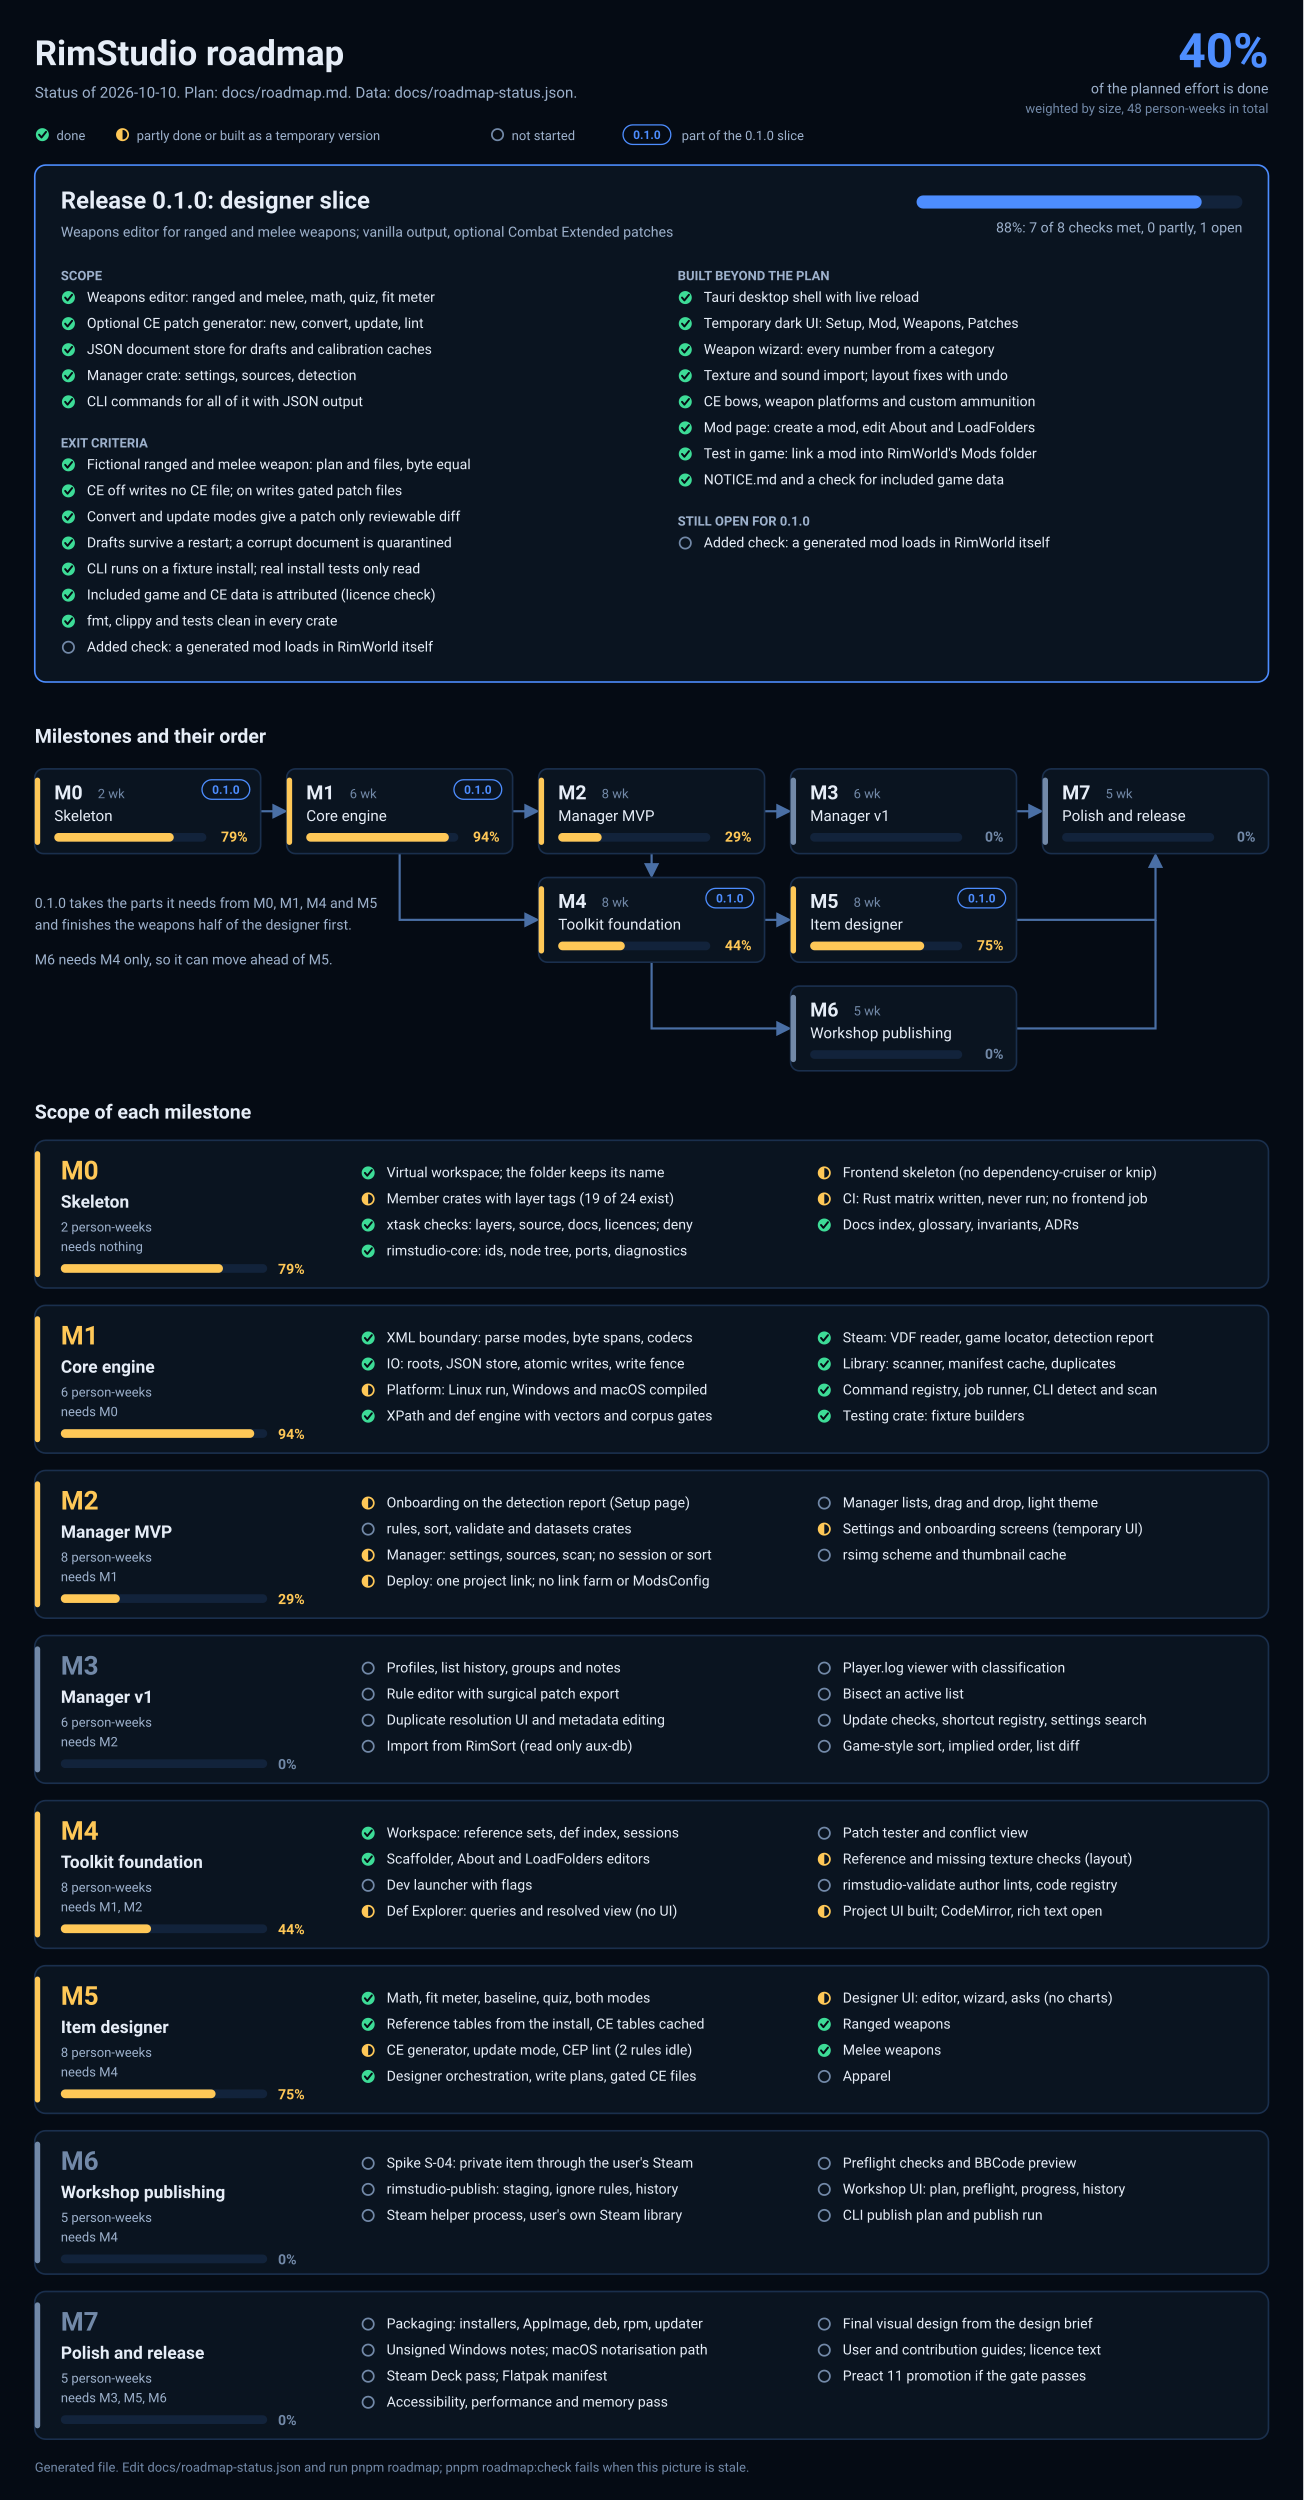
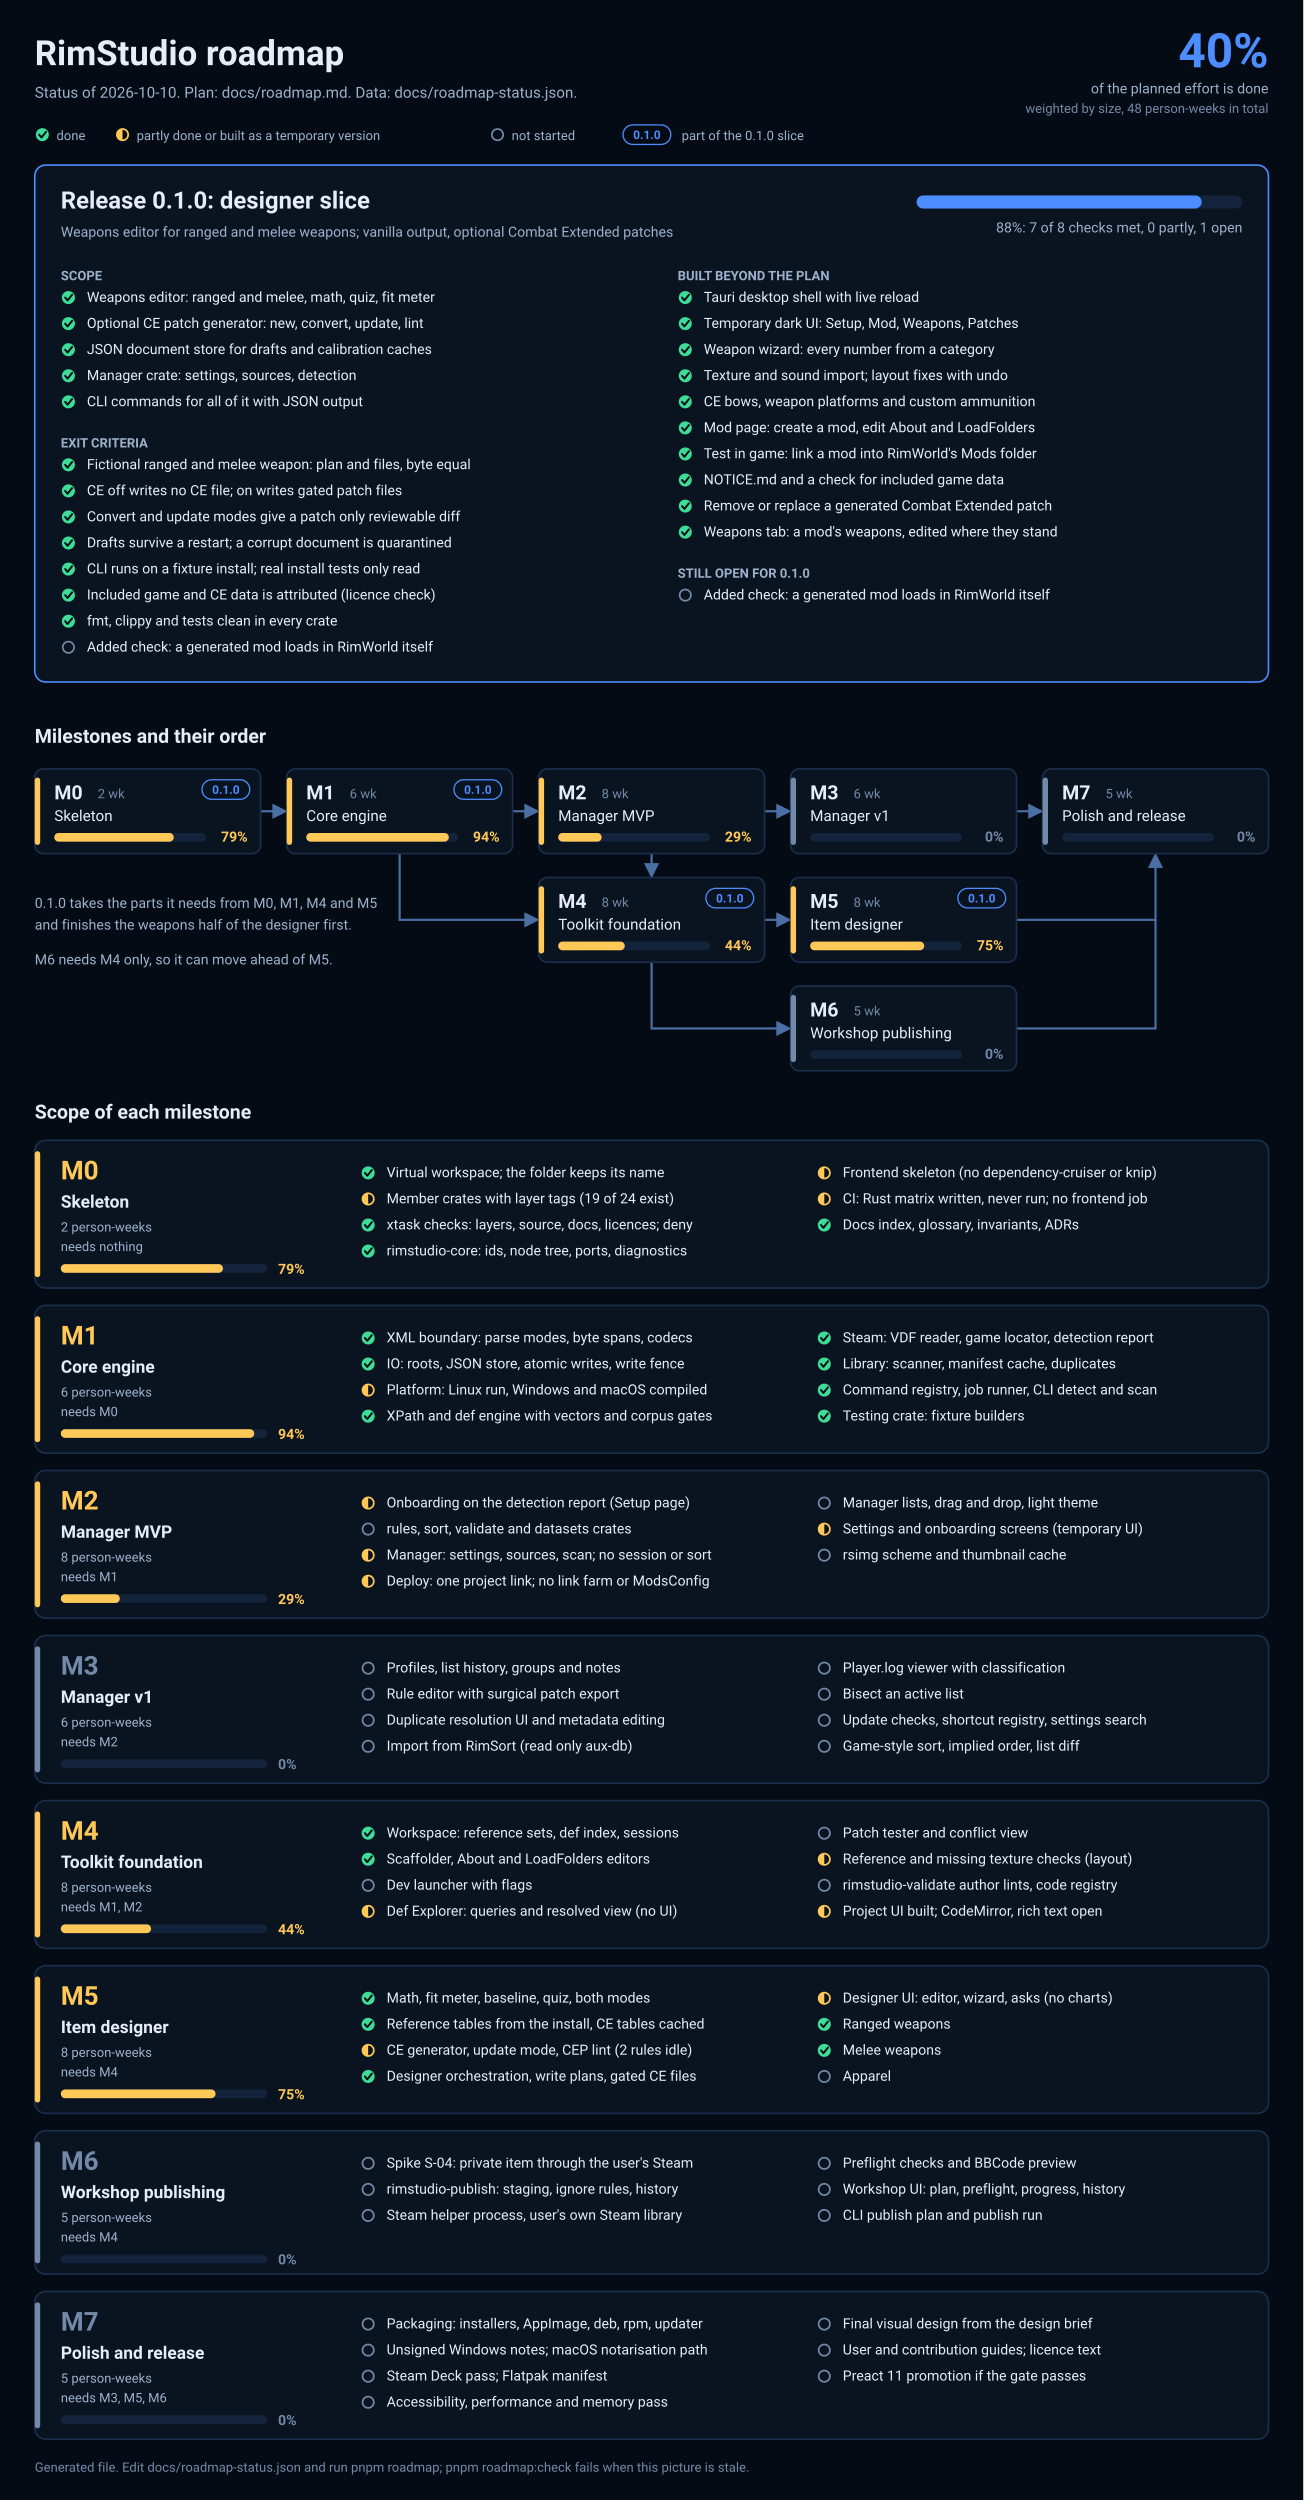
<svg xmlns="http://www.w3.org/2000/svg" width="1200" height="2302" viewBox="0 0 1200 2302" role="img" aria-labelledby="roadmap-title roadmap-desc" font-family="system-ui, -apple-system, 'Segoe UI', Roboto, 'Helvetica Neue', Arial, sans-serif">
  <defs>
    <marker id="arrow" viewBox="0 0 10 10" refX="8" refY="5" markerWidth="7" markerHeight="7" orient="auto-start-reverse">
      <path d="M0,0 L10,5 L0,10 Z" fill="#4a6fa5" />
    </marker>
  </defs>
  <rect width="1200" height="2302" fill="#050b14" />
  <text x="32" y="60" font-size="32" font-weight="700" fill="#e6edf7">RimStudio roadmap</text>
  <text x="32" y="90" font-size="14" fill="#9db1cc">Status of 2026-10-10. Plan: docs/roadmap.md. Data: docs/roadmap-status.json.</text>
  <text x="1168" y="62" font-size="44" font-weight="700" fill="#4d8dff" text-anchor="end">40%</text>
  <text x="1168" y="86" font-size="13" fill="#9db1cc" text-anchor="end">of the planned effort is done</text>
  <text x="1168" y="104" font-size="12" fill="#7289a8" text-anchor="end">weighted by size, 48 person-weeks in total</text>
  <circle cx="39" cy="124" r="6" fill="#3ddc97" />
  <path d="M36,124 L38.2,126.6 L42.4,121.4" fill="none" stroke="#050b14" stroke-width="1.8" stroke-linecap="round" stroke-linejoin="round" />
  <text x="52" y="129" font-size="12" fill="#9db1cc">done</text>
  <circle cx="112.84" cy="124" r="5.2" fill="none" stroke="#ffc857" stroke-width="1.6" />
  <path d="M112.84,118.8 A5.2,5.2 0 0,0 112.84,129.2 Z" fill="#ffc857" />
  <text x="125.84" y="129" font-size="12" fill="#9db1cc">partly done or built as a temporary version</text>
  <circle cx="458.12" cy="124" r="5.2" fill="none" stroke="#7289a8" stroke-width="1.6" />
  <text x="471.12" y="129" font-size="12" fill="#9db1cc">not started</text>
  <rect x="573.68" y="115" width="44" height="18" rx="9" fill="none" stroke="#4d8dff" stroke-width="1.2" />
  <text x="595.68" y="128" font-size="11" font-weight="600" fill="#4d8dff" text-anchor="middle">0.1.0</text>
  <text x="627.68" y="129" font-size="12" fill="#9db1cc">part of the 0.1.0 slice</text>
  <rect x="32" y="152" width="1136" height="476" rx="10" fill="#0a1420" stroke="#4d8dff" stroke-width="1.5" />
  <text x="56" y="192" font-size="22" font-weight="700" fill="#e6edf7">Release 0.1.0: designer slice</text>
  <text x="56" y="218" font-size="13" fill="#9db1cc">Weapons editor for ranged and melee weapons; vanilla output, optional Combat Extended patches</text>
  <rect x="844" y="180" width="300" height="12" rx="6" fill="#12233b" />
  <rect x="844" y="180" width="262.5" height="12" rx="6" fill="#4d8dff" />
  <text x="1144" y="214" font-size="13" fill="#9db1cc" text-anchor="end">88%: 7 of 8 checks met, 0 partly, 1 open</text>
  <text x="56" y="258" font-size="12" font-weight="700" fill="#9db1cc">SCOPE</text>
  <circle cx="63" cy="274" r="6" fill="#3ddc97" />
  <path d="M60,274 L62.2,276.6 L66.4,271.4" fill="none" stroke="#050b14" stroke-width="1.8" stroke-linecap="round" stroke-linejoin="round" />
  <text x="80" y="278" font-size="13" fill="#e6edf7">Weapons editor: ranged and melee, math, quiz, fit meter</text>
  <circle cx="63" cy="298" r="6" fill="#3ddc97" />
  <path d="M60,298 L62.2,300.6 L66.4,295.4" fill="none" stroke="#050b14" stroke-width="1.8" stroke-linecap="round" stroke-linejoin="round" />
  <text x="80" y="302" font-size="13" fill="#e6edf7">Optional CE patch generator: new, convert, update, lint</text>
  <circle cx="63" cy="322" r="6" fill="#3ddc97" />
  <path d="M60,322 L62.2,324.6 L66.4,319.4" fill="none" stroke="#050b14" stroke-width="1.8" stroke-linecap="round" stroke-linejoin="round" />
  <text x="80" y="326" font-size="13" fill="#e6edf7">JSON document store for drafts and calibration caches</text>
  <circle cx="63" cy="346" r="6" fill="#3ddc97" />
  <path d="M60,346 L62.2,348.6 L66.4,343.4" fill="none" stroke="#050b14" stroke-width="1.8" stroke-linecap="round" stroke-linejoin="round" />
  <text x="80" y="350" font-size="13" fill="#e6edf7">Manager crate: settings, sources, detection</text>
  <circle cx="63" cy="370" r="6" fill="#3ddc97" />
  <path d="M60,370 L62.2,372.6 L66.4,367.4" fill="none" stroke="#050b14" stroke-width="1.8" stroke-linecap="round" stroke-linejoin="round" />
  <text x="80" y="374" font-size="13" fill="#e6edf7">CLI commands for all of it with JSON output</text>
  <text x="56" y="412" font-size="12" font-weight="700" fill="#9db1cc">EXIT CRITERIA</text>
  <circle cx="63" cy="428" r="6" fill="#3ddc97" />
  <path d="M60,428 L62.2,430.6 L66.4,425.4" fill="none" stroke="#050b14" stroke-width="1.8" stroke-linecap="round" stroke-linejoin="round" />
  <text x="80" y="432" font-size="13" fill="#e6edf7">Fictional ranged and melee weapon: plan and files, byte equal</text>
  <circle cx="63" cy="452" r="6" fill="#3ddc97" />
  <path d="M60,452 L62.2,454.6 L66.4,449.4" fill="none" stroke="#050b14" stroke-width="1.8" stroke-linecap="round" stroke-linejoin="round" />
  <text x="80" y="456" font-size="13" fill="#e6edf7">CE off writes no CE file; on writes gated patch files</text>
  <circle cx="63" cy="476" r="6" fill="#3ddc97" />
  <path d="M60,476 L62.2,478.6 L66.4,473.4" fill="none" stroke="#050b14" stroke-width="1.8" stroke-linecap="round" stroke-linejoin="round" />
  <text x="80" y="480" font-size="13" fill="#e6edf7">Convert and update modes give a patch only reviewable diff</text>
  <circle cx="63" cy="500" r="6" fill="#3ddc97" />
  <path d="M60,500 L62.2,502.6 L66.4,497.4" fill="none" stroke="#050b14" stroke-width="1.8" stroke-linecap="round" stroke-linejoin="round" />
  <text x="80" y="504" font-size="13" fill="#e6edf7">Drafts survive a restart; a corrupt document is quarantined</text>
  <circle cx="63" cy="524" r="6" fill="#3ddc97" />
  <path d="M60,524 L62.2,526.6 L66.4,521.4" fill="none" stroke="#050b14" stroke-width="1.8" stroke-linecap="round" stroke-linejoin="round" />
  <text x="80" y="528" font-size="13" fill="#e6edf7">CLI runs on a fixture install; real install tests only read</text>
  <circle cx="63" cy="548" r="6" fill="#3ddc97" />
  <path d="M60,548 L62.2,550.6 L66.4,545.4" fill="none" stroke="#050b14" stroke-width="1.8" stroke-linecap="round" stroke-linejoin="round" />
  <text x="80" y="552" font-size="13" fill="#e6edf7">Included game and CE data is attributed (licence check)</text>
  <circle cx="63" cy="572" r="6" fill="#3ddc97" />
  <path d="M60,572 L62.2,574.6 L66.4,569.4" fill="none" stroke="#050b14" stroke-width="1.8" stroke-linecap="round" stroke-linejoin="round" />
  <text x="80" y="576" font-size="13" fill="#e6edf7">fmt, clippy and tests clean in every crate</text>
  <circle cx="63" cy="596" r="5.2" fill="none" stroke="#7289a8" stroke-width="1.6" />
  <text x="80" y="600" font-size="13" fill="#e6edf7">Added check: a generated mod loads in RimWorld itself</text>
  <text x="624" y="258" font-size="12" font-weight="700" fill="#9db1cc">BUILT BEYOND THE PLAN</text>
  <circle cx="631" cy="274" r="6" fill="#3ddc97" />
  <path d="M628,274 L630.2,276.6 L634.4,271.4" fill="none" stroke="#050b14" stroke-width="1.8" stroke-linecap="round" stroke-linejoin="round" />
  <text x="648" y="278" font-size="13" fill="#e6edf7">Tauri desktop shell with live reload</text>
  <circle cx="631" cy="298" r="6" fill="#3ddc97" />
  <path d="M628,298 L630.2,300.6 L634.4,295.4" fill="none" stroke="#050b14" stroke-width="1.8" stroke-linecap="round" stroke-linejoin="round" />
  <text x="648" y="302" font-size="13" fill="#e6edf7">Temporary dark UI: Setup, Mod, Weapons, Patches</text>
  <circle cx="631" cy="322" r="6" fill="#3ddc97" />
  <path d="M628,322 L630.2,324.6 L634.4,319.4" fill="none" stroke="#050b14" stroke-width="1.8" stroke-linecap="round" stroke-linejoin="round" />
  <text x="648" y="326" font-size="13" fill="#e6edf7">Weapon wizard: every number from a category</text>
  <circle cx="631" cy="346" r="6" fill="#3ddc97" />
  <path d="M628,346 L630.2,348.6 L634.4,343.4" fill="none" stroke="#050b14" stroke-width="1.8" stroke-linecap="round" stroke-linejoin="round" />
  <text x="648" y="350" font-size="13" fill="#e6edf7">Texture and sound import; layout fixes with undo</text>
  <circle cx="631" cy="370" r="6" fill="#3ddc97" />
  <path d="M628,370 L630.2,372.6 L634.4,367.4" fill="none" stroke="#050b14" stroke-width="1.8" stroke-linecap="round" stroke-linejoin="round" />
  <text x="648" y="374" font-size="13" fill="#e6edf7">CE bows, weapon platforms and custom ammunition</text>
  <circle cx="631" cy="394" r="6" fill="#3ddc97" />
  <path d="M628,394 L630.2,396.6 L634.4,391.4" fill="none" stroke="#050b14" stroke-width="1.8" stroke-linecap="round" stroke-linejoin="round" />
  <text x="648" y="398" font-size="13" fill="#e6edf7">Mod page: create a mod, edit About and LoadFolders</text>
  <circle cx="631" cy="418" r="6" fill="#3ddc97" />
  <path d="M628,418 L630.2,420.6 L634.4,415.4" fill="none" stroke="#050b14" stroke-width="1.8" stroke-linecap="round" stroke-linejoin="round" />
  <text x="648" y="422" font-size="13" fill="#e6edf7">Test in game: link a mod into RimWorld's Mods folder</text>
  <circle cx="631" cy="442" r="6" fill="#3ddc97" />
  <path d="M628,442 L630.2,444.6 L634.4,439.4" fill="none" stroke="#050b14" stroke-width="1.8" stroke-linecap="round" stroke-linejoin="round" />
  <text x="648" y="446" font-size="13" fill="#e6edf7">NOTICE.md and a check for included game data</text>
-   <text x="624" y="484" font-size="12" font-weight="700" fill="#9db1cc">STILL OPEN FOR 0.1.0</text>
-   <circle cx="631" cy="500" r="5.2" fill="none" stroke="#7289a8" stroke-width="1.6" />
-   <text x="648" y="504" font-size="13" fill="#e6edf7">Added check: a generated mod loads in RimWorld itself</text>
+   <circle cx="631" cy="466" r="6" fill="#3ddc97" />
+   <path d="M628,466 L630.2,468.6 L634.4,463.4" fill="none" stroke="#050b14" stroke-width="1.8" stroke-linecap="round" stroke-linejoin="round" />
+   <text x="648" y="470" font-size="13" fill="#e6edf7">Remove or replace a generated Combat Extended patch</text>
+   <circle cx="631" cy="490" r="6" fill="#3ddc97" />
+   <path d="M628,490 L630.2,492.6 L634.4,487.4" fill="none" stroke="#050b14" stroke-width="1.8" stroke-linecap="round" stroke-linejoin="round" />
+   <text x="648" y="494" font-size="13" fill="#e6edf7">Weapons tab: a mod's weapons, edited where they stand</text>
+   <text x="624" y="532" font-size="12" font-weight="700" fill="#9db1cc">STILL OPEN FOR 0.1.0</text>
+   <circle cx="631" cy="548" r="5.2" fill="none" stroke="#7289a8" stroke-width="1.6" />
+   <text x="648" y="552" font-size="13" fill="#e6edf7">Added check: a generated mod loads in RimWorld itself</text>
  <text x="32" y="684" font-size="18" font-weight="700" fill="#e6edf7">Milestones and their order</text>
  <path d="M240,747 L262,747" fill="none" stroke="#4a6fa5" stroke-width="2" marker-end="url(#arrow)" />
  <path d="M472,747 L494,747" fill="none" stroke="#4a6fa5" stroke-width="2" marker-end="url(#arrow)" />
  <path d="M704,747 L726,747" fill="none" stroke="#4a6fa5" stroke-width="2" marker-end="url(#arrow)" />
  <path d="M936,747 L958,747" fill="none" stroke="#4a6fa5" stroke-width="2" marker-end="url(#arrow)" />
  <path d="M368,786 V847 H494" fill="none" stroke="#4a6fa5" stroke-width="2" marker-end="url(#arrow)" />
  <path d="M600,786 V806" fill="none" stroke="#4a6fa5" stroke-width="2" marker-end="url(#arrow)" />
  <path d="M704,847 L726,847" fill="none" stroke="#4a6fa5" stroke-width="2" marker-end="url(#arrow)" />
  <path d="M600,886 V947 H726" fill="none" stroke="#4a6fa5" stroke-width="2" marker-end="url(#arrow)" />
  <path d="M936,847 H1064 V788" fill="none" stroke="#4a6fa5" stroke-width="2" marker-end="url(#arrow)" />
  <path d="M936,947 H1064 V847" fill="none" stroke="#4a6fa5" stroke-width="2" />
  <rect x="32" y="708" width="208" height="78" rx="8" fill="#0a1420" stroke="#1a2f4d" stroke-width="1.5" />
  <rect x="32" y="716" width="5" height="62" rx="2.5" fill="#ffc857" />
  <text x="50" y="736" font-size="18" font-weight="700" fill="#e6edf7">M0</text>
  <text x="90" y="735" font-size="12" fill="#7289a8">2 wk</text>
  <rect x="186" y="718" width="44" height="18" rx="9" fill="none" stroke="#4d8dff" stroke-width="1.2" />
  <text x="208" y="731" font-size="11" font-weight="600" fill="#4d8dff" text-anchor="middle">0.1.0</text>
  <text x="50" y="756" font-size="14" fill="#e6edf7">Skeleton</text>
  <rect x="50" y="767" width="140" height="8" rx="4" fill="#12233b" />
  <rect x="50" y="767" width="110" height="8" rx="4" fill="#ffc857" />
  <text x="228" y="775" font-size="13" font-weight="700" fill="#ffc857" text-anchor="end">79%</text>
  <rect x="264" y="708" width="208" height="78" rx="8" fill="#0a1420" stroke="#1a2f4d" stroke-width="1.5" />
  <rect x="264" y="716" width="5" height="62" rx="2.5" fill="#ffc857" />
  <text x="282" y="736" font-size="18" font-weight="700" fill="#e6edf7">M1</text>
  <text x="322" y="735" font-size="12" fill="#7289a8">6 wk</text>
  <rect x="418" y="718" width="44" height="18" rx="9" fill="none" stroke="#4d8dff" stroke-width="1.2" />
  <text x="440" y="731" font-size="11" font-weight="600" fill="#4d8dff" text-anchor="middle">0.1.0</text>
  <text x="282" y="756" font-size="14" fill="#e6edf7">Core engine</text>
  <rect x="282" y="767" width="140" height="8" rx="4" fill="#12233b" />
  <rect x="282" y="767" width="131.3" height="8" rx="4" fill="#ffc857" />
  <text x="460" y="775" font-size="13" font-weight="700" fill="#ffc857" text-anchor="end">94%</text>
  <rect x="496" y="708" width="208" height="78" rx="8" fill="#0a1420" stroke="#1a2f4d" stroke-width="1.5" />
  <rect x="496" y="716" width="5" height="62" rx="2.5" fill="#ffc857" />
  <text x="514" y="736" font-size="18" font-weight="700" fill="#e6edf7">M2</text>
  <text x="554" y="735" font-size="12" fill="#7289a8">8 wk</text>
  <text x="514" y="756" font-size="14" fill="#e6edf7">Manager MVP</text>
  <rect x="514" y="767" width="140" height="8" rx="4" fill="#12233b" />
  <rect x="514" y="767" width="40" height="8" rx="4" fill="#ffc857" />
  <text x="692" y="775" font-size="13" font-weight="700" fill="#ffc857" text-anchor="end">29%</text>
  <rect x="728" y="708" width="208" height="78" rx="8" fill="#0a1420" stroke="#1a2f4d" stroke-width="1.5" />
  <rect x="728" y="716" width="5" height="62" rx="2.5" fill="#7289a8" />
  <text x="746" y="736" font-size="18" font-weight="700" fill="#e6edf7">M3</text>
  <text x="786" y="735" font-size="12" fill="#7289a8">6 wk</text>
  <text x="746" y="756" font-size="14" fill="#e6edf7">Manager v1</text>
  <rect x="746" y="767" width="140" height="8" rx="4" fill="#12233b" />
  <text x="924" y="775" font-size="13" font-weight="700" fill="#7289a8" text-anchor="end">0%</text>
  <rect x="496" y="808" width="208" height="78" rx="8" fill="#0a1420" stroke="#1a2f4d" stroke-width="1.5" />
  <rect x="496" y="816" width="5" height="62" rx="2.5" fill="#ffc857" />
  <text x="514" y="836" font-size="18" font-weight="700" fill="#e6edf7">M4</text>
  <text x="554" y="835" font-size="12" fill="#7289a8">8 wk</text>
  <rect x="650" y="818" width="44" height="18" rx="9" fill="none" stroke="#4d8dff" stroke-width="1.2" />
  <text x="672" y="831" font-size="11" font-weight="600" fill="#4d8dff" text-anchor="middle">0.1.0</text>
  <text x="514" y="856" font-size="14" fill="#e6edf7">Toolkit foundation</text>
  <rect x="514" y="867" width="140" height="8" rx="4" fill="#12233b" />
  <rect x="514" y="867" width="61.3" height="8" rx="4" fill="#ffc857" />
  <text x="692" y="875" font-size="13" font-weight="700" fill="#ffc857" text-anchor="end">44%</text>
  <rect x="728" y="808" width="208" height="78" rx="8" fill="#0a1420" stroke="#1a2f4d" stroke-width="1.5" />
  <rect x="728" y="816" width="5" height="62" rx="2.5" fill="#ffc857" />
  <text x="746" y="836" font-size="18" font-weight="700" fill="#e6edf7">M5</text>
  <text x="786" y="835" font-size="12" fill="#7289a8">8 wk</text>
  <rect x="882" y="818" width="44" height="18" rx="9" fill="none" stroke="#4d8dff" stroke-width="1.2" />
  <text x="904" y="831" font-size="11" font-weight="600" fill="#4d8dff" text-anchor="middle">0.1.0</text>
  <text x="746" y="856" font-size="14" fill="#e6edf7">Item designer</text>
  <rect x="746" y="867" width="140" height="8" rx="4" fill="#12233b" />
  <rect x="746" y="867" width="105" height="8" rx="4" fill="#ffc857" />
  <text x="924" y="875" font-size="13" font-weight="700" fill="#ffc857" text-anchor="end">75%</text>
  <rect x="728" y="908" width="208" height="78" rx="8" fill="#0a1420" stroke="#1a2f4d" stroke-width="1.5" />
  <rect x="728" y="916" width="5" height="62" rx="2.5" fill="#7289a8" />
  <text x="746" y="936" font-size="18" font-weight="700" fill="#e6edf7">M6</text>
  <text x="786" y="935" font-size="12" fill="#7289a8">5 wk</text>
  <text x="746" y="956" font-size="14" fill="#e6edf7">Workshop publishing</text>
  <rect x="746" y="967" width="140" height="8" rx="4" fill="#12233b" />
  <text x="924" y="975" font-size="13" font-weight="700" fill="#7289a8" text-anchor="end">0%</text>
  <rect x="960" y="708" width="208" height="78" rx="8" fill="#0a1420" stroke="#1a2f4d" stroke-width="1.5" />
  <rect x="960" y="716" width="5" height="62" rx="2.5" fill="#7289a8" />
  <text x="978" y="736" font-size="18" font-weight="700" fill="#e6edf7">M7</text>
  <text x="1018" y="735" font-size="12" fill="#7289a8">5 wk</text>
  <text x="978" y="756" font-size="14" fill="#e6edf7">Polish and release</text>
  <rect x="978" y="767" width="140" height="8" rx="4" fill="#12233b" />
  <text x="1156" y="775" font-size="13" font-weight="700" fill="#7289a8" text-anchor="end">0%</text>
  <text x="32" y="836" font-size="13" fill="#9db1cc">0.1.0 takes the parts it needs from M0, M1, M4 and M5</text>
  <text x="32" y="856" font-size="13" fill="#9db1cc">and finishes the weapons half of the designer first.</text>
  <text x="32" y="888" font-size="13" fill="#9db1cc">M6 needs M4 only, so it can move ahead of M5.</text>
  <text x="32" y="1030" font-size="18" font-weight="700" fill="#e6edf7">Scope of each milestone</text>
  <rect x="32" y="1050" width="1136" height="136" rx="10" fill="#0a1420" stroke="#1a2f4d" stroke-width="1.5" />
  <rect x="32" y="1060" width="5" height="116" rx="2.5" fill="#ffc857" />
  <text x="56" y="1086" font-size="24" font-weight="700" fill="#ffc857">M0</text>
  <text x="56" y="1112" font-size="16" font-weight="600" fill="#e6edf7">Skeleton</text>
  <text x="56" y="1134" font-size="12" fill="#9db1cc">2 person-weeks</text>
  <text x="56" y="1152" font-size="12" fill="#9db1cc">needs nothing</text>
  <rect x="56" y="1164" width="190" height="8" rx="4" fill="#12233b" />
  <rect x="56" y="1164" width="149.3" height="8" rx="4" fill="#ffc857" />
  <text x="256" y="1173" font-size="13" font-weight="700" fill="#ffc857">79%</text>
  <circle cx="339" cy="1080" r="6" fill="#3ddc97" />
  <path d="M336,1080 L338.2,1082.6 L342.4,1077.4" fill="none" stroke="#050b14" stroke-width="1.8" stroke-linecap="round" stroke-linejoin="round" />
  <text x="356" y="1084" font-size="13" fill="#e6edf7">Virtual workspace; the folder keeps its name</text>
  <circle cx="339" cy="1104" r="5.2" fill="none" stroke="#ffc857" stroke-width="1.6" />
  <path d="M339,1098.8 A5.2,5.2 0 0,0 339,1109.2 Z" fill="#ffc857" />
  <text x="356" y="1108" font-size="13" fill="#e6edf7">Member crates with layer tags (19 of 24 exist)</text>
  <circle cx="339" cy="1128" r="6" fill="#3ddc97" />
  <path d="M336,1128 L338.2,1130.6 L342.4,1125.4" fill="none" stroke="#050b14" stroke-width="1.8" stroke-linecap="round" stroke-linejoin="round" />
  <text x="356" y="1132" font-size="13" fill="#e6edf7">xtask checks: layers, source, docs, licences; deny</text>
  <circle cx="339" cy="1152" r="6" fill="#3ddc97" />
  <path d="M336,1152 L338.2,1154.6 L342.4,1149.4" fill="none" stroke="#050b14" stroke-width="1.8" stroke-linecap="round" stroke-linejoin="round" />
  <text x="356" y="1156" font-size="13" fill="#e6edf7">rimstudio-core: ids, node tree, ports, diagnostics</text>
  <circle cx="759" cy="1080" r="5.2" fill="none" stroke="#ffc857" stroke-width="1.6" />
  <path d="M759,1074.8 A5.2,5.2 0 0,0 759,1085.2 Z" fill="#ffc857" />
  <text x="776" y="1084" font-size="13" fill="#e6edf7">Frontend skeleton (no dependency-cruiser or knip)</text>
  <circle cx="759" cy="1104" r="5.2" fill="none" stroke="#ffc857" stroke-width="1.6" />
  <path d="M759,1098.8 A5.2,5.2 0 0,0 759,1109.2 Z" fill="#ffc857" />
  <text x="776" y="1108" font-size="13" fill="#e6edf7">CI: Rust matrix written, never run; no frontend job</text>
  <circle cx="759" cy="1128" r="6" fill="#3ddc97" />
  <path d="M756,1128 L758.2,1130.6 L762.4,1125.4" fill="none" stroke="#050b14" stroke-width="1.8" stroke-linecap="round" stroke-linejoin="round" />
  <text x="776" y="1132" font-size="13" fill="#e6edf7">Docs index, glossary, invariants, ADRs</text>
  <rect x="32" y="1202" width="1136" height="136" rx="10" fill="#0a1420" stroke="#1a2f4d" stroke-width="1.5" />
  <rect x="32" y="1212" width="5" height="116" rx="2.5" fill="#ffc857" />
  <text x="56" y="1238" font-size="24" font-weight="700" fill="#ffc857">M1</text>
  <text x="56" y="1264" font-size="16" font-weight="600" fill="#e6edf7">Core engine</text>
  <text x="56" y="1286" font-size="12" fill="#9db1cc">6 person-weeks</text>
  <text x="56" y="1304" font-size="12" fill="#9db1cc">needs M0</text>
  <rect x="56" y="1316" width="190" height="8" rx="4" fill="#12233b" />
  <rect x="56" y="1316" width="178.1" height="8" rx="4" fill="#ffc857" />
  <text x="256" y="1325" font-size="13" font-weight="700" fill="#ffc857">94%</text>
  <circle cx="339" cy="1232" r="6" fill="#3ddc97" />
  <path d="M336,1232 L338.2,1234.6 L342.4,1229.4" fill="none" stroke="#050b14" stroke-width="1.8" stroke-linecap="round" stroke-linejoin="round" />
  <text x="356" y="1236" font-size="13" fill="#e6edf7">XML boundary: parse modes, byte spans, codecs</text>
  <circle cx="339" cy="1256" r="6" fill="#3ddc97" />
  <path d="M336,1256 L338.2,1258.6 L342.4,1253.4" fill="none" stroke="#050b14" stroke-width="1.8" stroke-linecap="round" stroke-linejoin="round" />
  <text x="356" y="1260" font-size="13" fill="#e6edf7">IO: roots, JSON store, atomic writes, write fence</text>
  <circle cx="339" cy="1280" r="5.2" fill="none" stroke="#ffc857" stroke-width="1.6" />
  <path d="M339,1274.8 A5.2,5.2 0 0,0 339,1285.2 Z" fill="#ffc857" />
  <text x="356" y="1284" font-size="13" fill="#e6edf7">Platform: Linux run, Windows and macOS compiled</text>
  <circle cx="339" cy="1304" r="6" fill="#3ddc97" />
  <path d="M336,1304 L338.2,1306.6 L342.4,1301.4" fill="none" stroke="#050b14" stroke-width="1.8" stroke-linecap="round" stroke-linejoin="round" />
  <text x="356" y="1308" font-size="13" fill="#e6edf7">XPath and def engine with vectors and corpus gates</text>
  <circle cx="759" cy="1232" r="6" fill="#3ddc97" />
  <path d="M756,1232 L758.2,1234.6 L762.4,1229.4" fill="none" stroke="#050b14" stroke-width="1.8" stroke-linecap="round" stroke-linejoin="round" />
  <text x="776" y="1236" font-size="13" fill="#e6edf7">Steam: VDF reader, game locator, detection report</text>
  <circle cx="759" cy="1256" r="6" fill="#3ddc97" />
  <path d="M756,1256 L758.2,1258.6 L762.4,1253.4" fill="none" stroke="#050b14" stroke-width="1.8" stroke-linecap="round" stroke-linejoin="round" />
  <text x="776" y="1260" font-size="13" fill="#e6edf7">Library: scanner, manifest cache, duplicates</text>
  <circle cx="759" cy="1280" r="6" fill="#3ddc97" />
  <path d="M756,1280 L758.2,1282.6 L762.4,1277.4" fill="none" stroke="#050b14" stroke-width="1.8" stroke-linecap="round" stroke-linejoin="round" />
  <text x="776" y="1284" font-size="13" fill="#e6edf7">Command registry, job runner, CLI detect and scan</text>
  <circle cx="759" cy="1304" r="6" fill="#3ddc97" />
  <path d="M756,1304 L758.2,1306.6 L762.4,1301.4" fill="none" stroke="#050b14" stroke-width="1.8" stroke-linecap="round" stroke-linejoin="round" />
  <text x="776" y="1308" font-size="13" fill="#e6edf7">Testing crate: fixture builders</text>
  <rect x="32" y="1354" width="1136" height="136" rx="10" fill="#0a1420" stroke="#1a2f4d" stroke-width="1.5" />
  <rect x="32" y="1364" width="5" height="116" rx="2.5" fill="#ffc857" />
  <text x="56" y="1390" font-size="24" font-weight="700" fill="#ffc857">M2</text>
  <text x="56" y="1416" font-size="16" font-weight="600" fill="#e6edf7">Manager MVP</text>
  <text x="56" y="1438" font-size="12" fill="#9db1cc">8 person-weeks</text>
  <text x="56" y="1456" font-size="12" fill="#9db1cc">needs M1</text>
  <rect x="56" y="1468" width="190" height="8" rx="4" fill="#12233b" />
  <rect x="56" y="1468" width="54.3" height="8" rx="4" fill="#ffc857" />
  <text x="256" y="1477" font-size="13" font-weight="700" fill="#ffc857">29%</text>
  <circle cx="339" cy="1384" r="5.2" fill="none" stroke="#ffc857" stroke-width="1.6" />
  <path d="M339,1378.8 A5.2,5.2 0 0,0 339,1389.2 Z" fill="#ffc857" />
  <text x="356" y="1388" font-size="13" fill="#e6edf7">Onboarding on the detection report (Setup page)</text>
  <circle cx="339" cy="1408" r="5.2" fill="none" stroke="#7289a8" stroke-width="1.6" />
  <text x="356" y="1412" font-size="13" fill="#e6edf7">rules, sort, validate and datasets crates</text>
  <circle cx="339" cy="1432" r="5.2" fill="none" stroke="#ffc857" stroke-width="1.6" />
  <path d="M339,1426.8 A5.2,5.2 0 0,0 339,1437.2 Z" fill="#ffc857" />
  <text x="356" y="1436" font-size="13" fill="#e6edf7">Manager: settings, sources, scan; no session or sort</text>
  <circle cx="339" cy="1456" r="5.2" fill="none" stroke="#ffc857" stroke-width="1.6" />
  <path d="M339,1450.8 A5.2,5.2 0 0,0 339,1461.2 Z" fill="#ffc857" />
  <text x="356" y="1460" font-size="13" fill="#e6edf7">Deploy: one project link; no link farm or ModsConfig</text>
  <circle cx="759" cy="1384" r="5.2" fill="none" stroke="#7289a8" stroke-width="1.6" />
  <text x="776" y="1388" font-size="13" fill="#e6edf7">Manager lists, drag and drop, light theme</text>
  <circle cx="759" cy="1408" r="5.2" fill="none" stroke="#ffc857" stroke-width="1.6" />
  <path d="M759,1402.8 A5.2,5.2 0 0,0 759,1413.2 Z" fill="#ffc857" />
  <text x="776" y="1412" font-size="13" fill="#e6edf7">Settings and onboarding screens (temporary UI)</text>
  <circle cx="759" cy="1432" r="5.2" fill="none" stroke="#7289a8" stroke-width="1.6" />
  <text x="776" y="1436" font-size="13" fill="#e6edf7">rsimg scheme and thumbnail cache</text>
  <rect x="32" y="1506" width="1136" height="136" rx="10" fill="#0a1420" stroke="#1a2f4d" stroke-width="1.5" />
  <rect x="32" y="1516" width="5" height="116" rx="2.5" fill="#7289a8" />
  <text x="56" y="1542" font-size="24" font-weight="700" fill="#7289a8">M3</text>
  <text x="56" y="1568" font-size="16" font-weight="600" fill="#e6edf7">Manager v1</text>
  <text x="56" y="1590" font-size="12" fill="#9db1cc">6 person-weeks</text>
  <text x="56" y="1608" font-size="12" fill="#9db1cc">needs M2</text>
  <rect x="56" y="1620" width="190" height="8" rx="4" fill="#12233b" />
  <text x="256" y="1629" font-size="13" font-weight="700" fill="#7289a8">0%</text>
  <circle cx="339" cy="1536" r="5.2" fill="none" stroke="#7289a8" stroke-width="1.6" />
  <text x="356" y="1540" font-size="13" fill="#e6edf7">Profiles, list history, groups and notes</text>
  <circle cx="339" cy="1560" r="5.2" fill="none" stroke="#7289a8" stroke-width="1.6" />
  <text x="356" y="1564" font-size="13" fill="#e6edf7">Rule editor with surgical patch export</text>
  <circle cx="339" cy="1584" r="5.2" fill="none" stroke="#7289a8" stroke-width="1.6" />
  <text x="356" y="1588" font-size="13" fill="#e6edf7">Duplicate resolution UI and metadata editing</text>
  <circle cx="339" cy="1608" r="5.2" fill="none" stroke="#7289a8" stroke-width="1.6" />
  <text x="356" y="1612" font-size="13" fill="#e6edf7">Import from RimSort (read only aux-db)</text>
  <circle cx="759" cy="1536" r="5.2" fill="none" stroke="#7289a8" stroke-width="1.6" />
  <text x="776" y="1540" font-size="13" fill="#e6edf7">Player.log viewer with classification</text>
  <circle cx="759" cy="1560" r="5.2" fill="none" stroke="#7289a8" stroke-width="1.6" />
  <text x="776" y="1564" font-size="13" fill="#e6edf7">Bisect an active list</text>
  <circle cx="759" cy="1584" r="5.2" fill="none" stroke="#7289a8" stroke-width="1.6" />
  <text x="776" y="1588" font-size="13" fill="#e6edf7">Update checks, shortcut registry, settings search</text>
  <circle cx="759" cy="1608" r="5.2" fill="none" stroke="#7289a8" stroke-width="1.6" />
  <text x="776" y="1612" font-size="13" fill="#e6edf7">Game-style sort, implied order, list diff</text>
  <rect x="32" y="1658" width="1136" height="136" rx="10" fill="#0a1420" stroke="#1a2f4d" stroke-width="1.5" />
  <rect x="32" y="1668" width="5" height="116" rx="2.5" fill="#ffc857" />
  <text x="56" y="1694" font-size="24" font-weight="700" fill="#ffc857">M4</text>
  <text x="56" y="1720" font-size="16" font-weight="600" fill="#e6edf7">Toolkit foundation</text>
  <text x="56" y="1742" font-size="12" fill="#9db1cc">8 person-weeks</text>
  <text x="56" y="1760" font-size="12" fill="#9db1cc">needs M1, M2</text>
  <rect x="56" y="1772" width="190" height="8" rx="4" fill="#12233b" />
  <rect x="56" y="1772" width="83.1" height="8" rx="4" fill="#ffc857" />
  <text x="256" y="1781" font-size="13" font-weight="700" fill="#ffc857">44%</text>
  <circle cx="339" cy="1688" r="6" fill="#3ddc97" />
  <path d="M336,1688 L338.2,1690.6 L342.4,1685.4" fill="none" stroke="#050b14" stroke-width="1.8" stroke-linecap="round" stroke-linejoin="round" />
  <text x="356" y="1692" font-size="13" fill="#e6edf7">Workspace: reference sets, def index, sessions</text>
  <circle cx="339" cy="1712" r="6" fill="#3ddc97" />
  <path d="M336,1712 L338.2,1714.6 L342.4,1709.4" fill="none" stroke="#050b14" stroke-width="1.8" stroke-linecap="round" stroke-linejoin="round" />
  <text x="356" y="1716" font-size="13" fill="#e6edf7">Scaffolder, About and LoadFolders editors</text>
  <circle cx="339" cy="1736" r="5.2" fill="none" stroke="#7289a8" stroke-width="1.6" />
  <text x="356" y="1740" font-size="13" fill="#e6edf7">Dev launcher with flags</text>
  <circle cx="339" cy="1760" r="5.2" fill="none" stroke="#ffc857" stroke-width="1.6" />
  <path d="M339,1754.8 A5.2,5.2 0 0,0 339,1765.2 Z" fill="#ffc857" />
  <text x="356" y="1764" font-size="13" fill="#e6edf7">Def Explorer: queries and resolved view (no UI)</text>
  <circle cx="759" cy="1688" r="5.2" fill="none" stroke="#7289a8" stroke-width="1.6" />
  <text x="776" y="1692" font-size="13" fill="#e6edf7">Patch tester and conflict view</text>
  <circle cx="759" cy="1712" r="5.2" fill="none" stroke="#ffc857" stroke-width="1.6" />
  <path d="M759,1706.8 A5.2,5.2 0 0,0 759,1717.2 Z" fill="#ffc857" />
  <text x="776" y="1716" font-size="13" fill="#e6edf7">Reference and missing texture checks (layout)</text>
  <circle cx="759" cy="1736" r="5.2" fill="none" stroke="#7289a8" stroke-width="1.6" />
  <text x="776" y="1740" font-size="13" fill="#e6edf7">rimstudio-validate author lints, code registry</text>
  <circle cx="759" cy="1760" r="5.2" fill="none" stroke="#ffc857" stroke-width="1.6" />
  <path d="M759,1754.8 A5.2,5.2 0 0,0 759,1765.2 Z" fill="#ffc857" />
  <text x="776" y="1764" font-size="13" fill="#e6edf7">Project UI built; CodeMirror, rich text open</text>
  <rect x="32" y="1810" width="1136" height="136" rx="10" fill="#0a1420" stroke="#1a2f4d" stroke-width="1.5" />
  <rect x="32" y="1820" width="5" height="116" rx="2.5" fill="#ffc857" />
  <text x="56" y="1846" font-size="24" font-weight="700" fill="#ffc857">M5</text>
  <text x="56" y="1872" font-size="16" font-weight="600" fill="#e6edf7">Item designer</text>
  <text x="56" y="1894" font-size="12" fill="#9db1cc">8 person-weeks</text>
  <text x="56" y="1912" font-size="12" fill="#9db1cc">needs M4</text>
  <rect x="56" y="1924" width="190" height="8" rx="4" fill="#12233b" />
  <rect x="56" y="1924" width="142.5" height="8" rx="4" fill="#ffc857" />
  <text x="256" y="1933" font-size="13" font-weight="700" fill="#ffc857">75%</text>
  <circle cx="339" cy="1840" r="6" fill="#3ddc97" />
  <path d="M336,1840 L338.2,1842.6 L342.4,1837.4" fill="none" stroke="#050b14" stroke-width="1.8" stroke-linecap="round" stroke-linejoin="round" />
  <text x="356" y="1844" font-size="13" fill="#e6edf7">Math, fit meter, baseline, quiz, both modes</text>
  <circle cx="339" cy="1864" r="6" fill="#3ddc97" />
  <path d="M336,1864 L338.2,1866.6 L342.4,1861.4" fill="none" stroke="#050b14" stroke-width="1.8" stroke-linecap="round" stroke-linejoin="round" />
  <text x="356" y="1868" font-size="13" fill="#e6edf7">Reference tables from the install, CE tables cached</text>
  <circle cx="339" cy="1888" r="5.2" fill="none" stroke="#ffc857" stroke-width="1.6" />
  <path d="M339,1882.8 A5.2,5.2 0 0,0 339,1893.2 Z" fill="#ffc857" />
  <text x="356" y="1892" font-size="13" fill="#e6edf7">CE generator, update mode, CEP lint (2 rules idle)</text>
  <circle cx="339" cy="1912" r="6" fill="#3ddc97" />
  <path d="M336,1912 L338.2,1914.6 L342.4,1909.4" fill="none" stroke="#050b14" stroke-width="1.8" stroke-linecap="round" stroke-linejoin="round" />
  <text x="356" y="1916" font-size="13" fill="#e6edf7">Designer orchestration, write plans, gated CE files</text>
  <circle cx="759" cy="1840" r="5.2" fill="none" stroke="#ffc857" stroke-width="1.6" />
  <path d="M759,1834.8 A5.2,5.2 0 0,0 759,1845.2 Z" fill="#ffc857" />
  <text x="776" y="1844" font-size="13" fill="#e6edf7">Designer UI: editor, wizard, asks (no charts)</text>
  <circle cx="759" cy="1864" r="6" fill="#3ddc97" />
  <path d="M756,1864 L758.2,1866.6 L762.4,1861.4" fill="none" stroke="#050b14" stroke-width="1.8" stroke-linecap="round" stroke-linejoin="round" />
  <text x="776" y="1868" font-size="13" fill="#e6edf7">Ranged weapons</text>
  <circle cx="759" cy="1888" r="6" fill="#3ddc97" />
  <path d="M756,1888 L758.2,1890.6 L762.4,1885.4" fill="none" stroke="#050b14" stroke-width="1.8" stroke-linecap="round" stroke-linejoin="round" />
  <text x="776" y="1892" font-size="13" fill="#e6edf7">Melee weapons</text>
  <circle cx="759" cy="1912" r="5.2" fill="none" stroke="#7289a8" stroke-width="1.6" />
  <text x="776" y="1916" font-size="13" fill="#e6edf7">Apparel</text>
  <rect x="32" y="1962" width="1136" height="132" rx="10" fill="#0a1420" stroke="#1a2f4d" stroke-width="1.5" />
  <rect x="32" y="1972" width="5" height="112" rx="2.5" fill="#7289a8" />
  <text x="56" y="1998" font-size="24" font-weight="700" fill="#7289a8">M6</text>
  <text x="56" y="2024" font-size="16" font-weight="600" fill="#e6edf7">Workshop publishing</text>
  <text x="56" y="2046" font-size="12" fill="#9db1cc">5 person-weeks</text>
  <text x="56" y="2064" font-size="12" fill="#9db1cc">needs M4</text>
  <rect x="56" y="2076" width="190" height="8" rx="4" fill="#12233b" />
  <text x="256" y="2085" font-size="13" font-weight="700" fill="#7289a8">0%</text>
  <circle cx="339" cy="1992" r="5.2" fill="none" stroke="#7289a8" stroke-width="1.6" />
  <text x="356" y="1996" font-size="13" fill="#e6edf7">Spike S-04: private item through the user's Steam</text>
  <circle cx="339" cy="2016" r="5.2" fill="none" stroke="#7289a8" stroke-width="1.6" />
  <text x="356" y="2020" font-size="13" fill="#e6edf7">rimstudio-publish: staging, ignore rules, history</text>
  <circle cx="339" cy="2040" r="5.2" fill="none" stroke="#7289a8" stroke-width="1.6" />
  <text x="356" y="2044" font-size="13" fill="#e6edf7">Steam helper process, user's own Steam library</text>
  <circle cx="759" cy="1992" r="5.2" fill="none" stroke="#7289a8" stroke-width="1.6" />
  <text x="776" y="1996" font-size="13" fill="#e6edf7">Preflight checks and BBCode preview</text>
  <circle cx="759" cy="2016" r="5.2" fill="none" stroke="#7289a8" stroke-width="1.6" />
  <text x="776" y="2020" font-size="13" fill="#e6edf7">Workshop UI: plan, preflight, progress, history</text>
  <circle cx="759" cy="2040" r="5.2" fill="none" stroke="#7289a8" stroke-width="1.6" />
  <text x="776" y="2044" font-size="13" fill="#e6edf7">CLI publish plan and publish run</text>
  <rect x="32" y="2110" width="1136" height="136" rx="10" fill="#0a1420" stroke="#1a2f4d" stroke-width="1.5" />
  <rect x="32" y="2120" width="5" height="116" rx="2.5" fill="#7289a8" />
  <text x="56" y="2146" font-size="24" font-weight="700" fill="#7289a8">M7</text>
  <text x="56" y="2172" font-size="16" font-weight="600" fill="#e6edf7">Polish and release</text>
  <text x="56" y="2194" font-size="12" fill="#9db1cc">5 person-weeks</text>
  <text x="56" y="2212" font-size="12" fill="#9db1cc">needs M3, M5, M6</text>
  <rect x="56" y="2224" width="190" height="8" rx="4" fill="#12233b" />
  <text x="256" y="2233" font-size="13" font-weight="700" fill="#7289a8">0%</text>
  <circle cx="339" cy="2140" r="5.2" fill="none" stroke="#7289a8" stroke-width="1.6" />
  <text x="356" y="2144" font-size="13" fill="#e6edf7">Packaging: installers, AppImage, deb, rpm, updater</text>
  <circle cx="339" cy="2164" r="5.2" fill="none" stroke="#7289a8" stroke-width="1.6" />
  <text x="356" y="2168" font-size="13" fill="#e6edf7">Unsigned Windows notes; macOS notarisation path</text>
  <circle cx="339" cy="2188" r="5.2" fill="none" stroke="#7289a8" stroke-width="1.6" />
  <text x="356" y="2192" font-size="13" fill="#e6edf7">Steam Deck pass; Flatpak manifest</text>
  <circle cx="339" cy="2212" r="5.2" fill="none" stroke="#7289a8" stroke-width="1.6" />
  <text x="356" y="2216" font-size="13" fill="#e6edf7">Accessibility, performance and memory pass</text>
  <circle cx="759" cy="2140" r="5.2" fill="none" stroke="#7289a8" stroke-width="1.6" />
  <text x="776" y="2144" font-size="13" fill="#e6edf7">Final visual design from the design brief</text>
  <circle cx="759" cy="2164" r="5.2" fill="none" stroke="#7289a8" stroke-width="1.6" />
  <text x="776" y="2168" font-size="13" fill="#e6edf7">User and contribution guides; licence text</text>
  <circle cx="759" cy="2188" r="5.2" fill="none" stroke="#7289a8" stroke-width="1.6" />
  <text x="776" y="2192" font-size="13" fill="#e6edf7">Preact 11 promotion if the gate passes</text>
  <text x="32" y="2276" font-size="12" fill="#7289a8">Generated file. Edit docs/roadmap-status.json and run pnpm roadmap; pnpm roadmap:check fails when this picture is stale.</text>
</svg>
